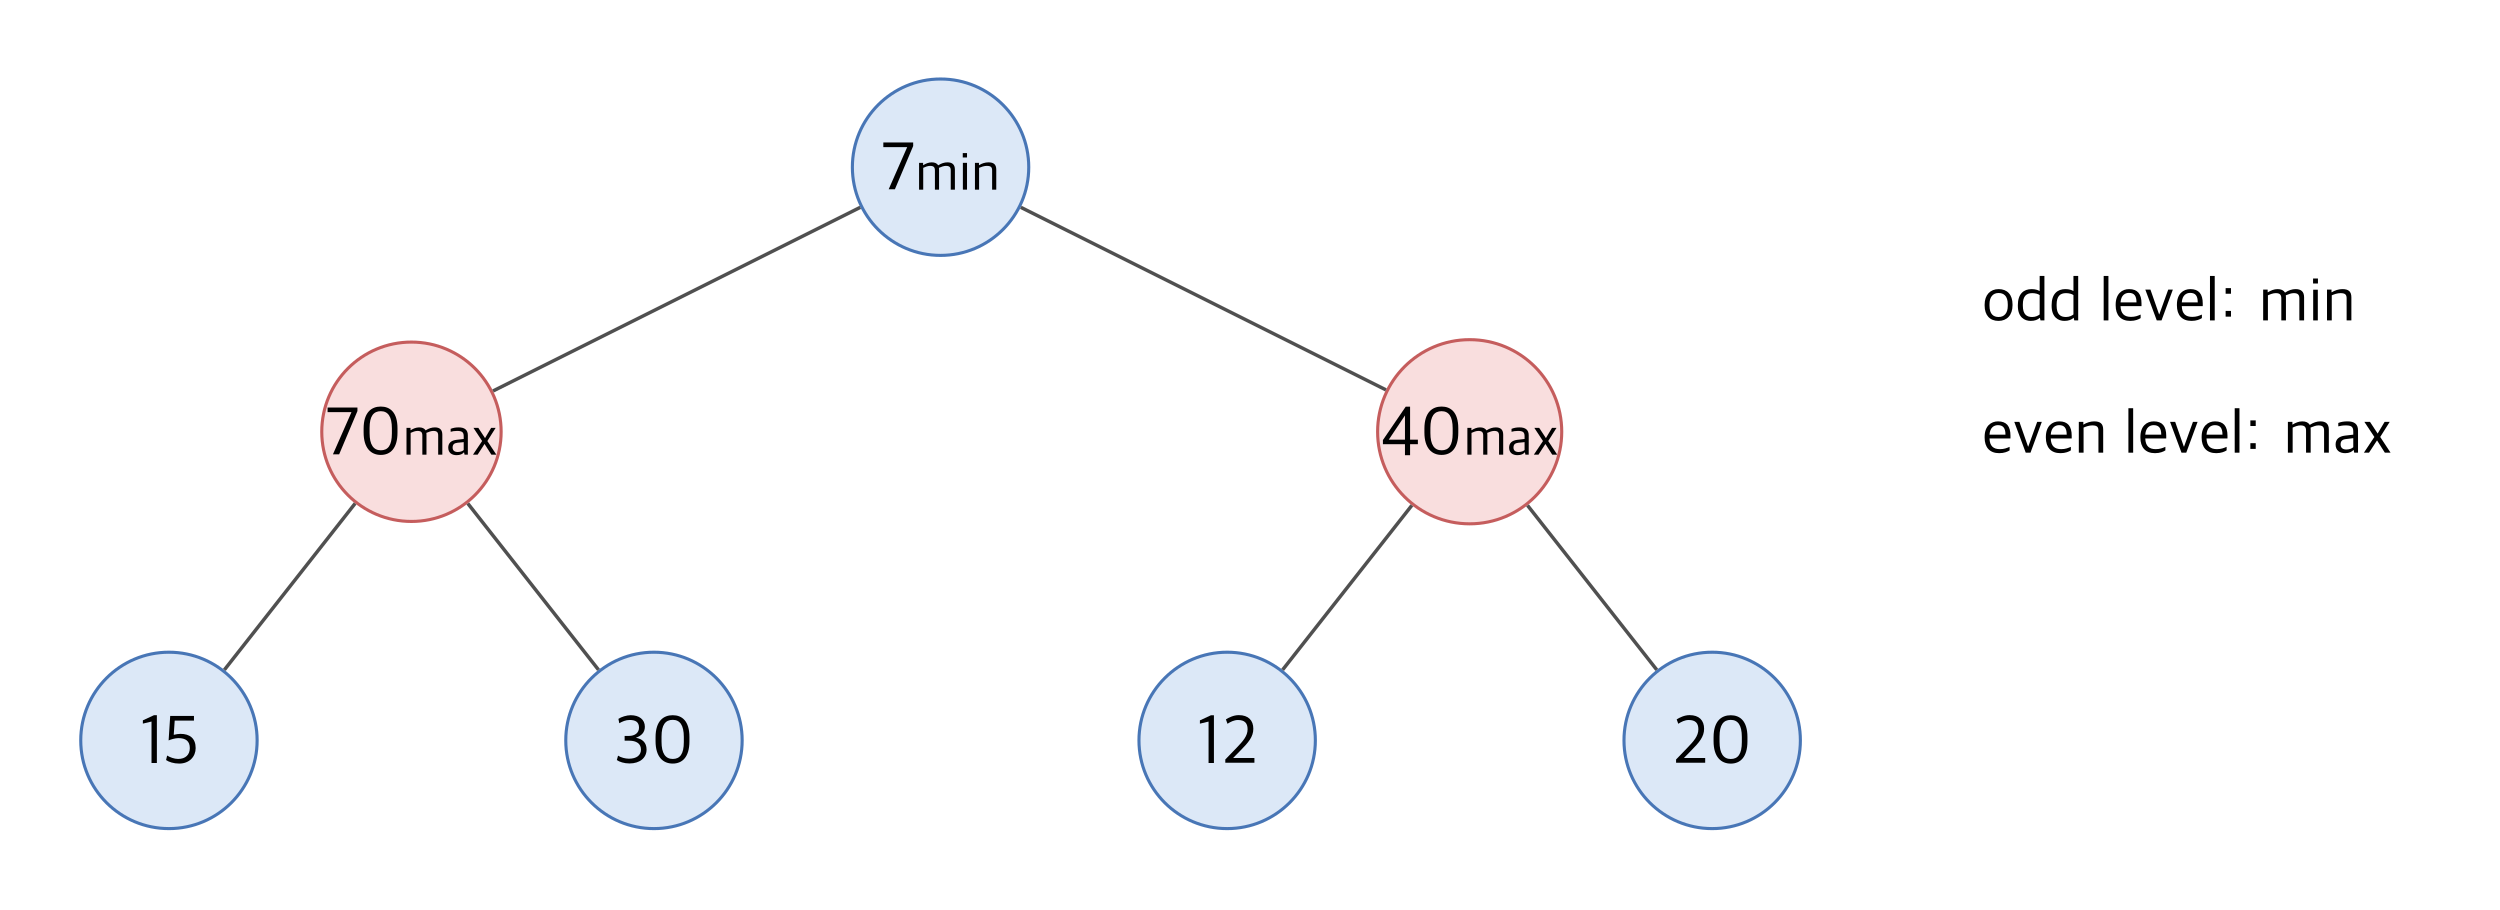
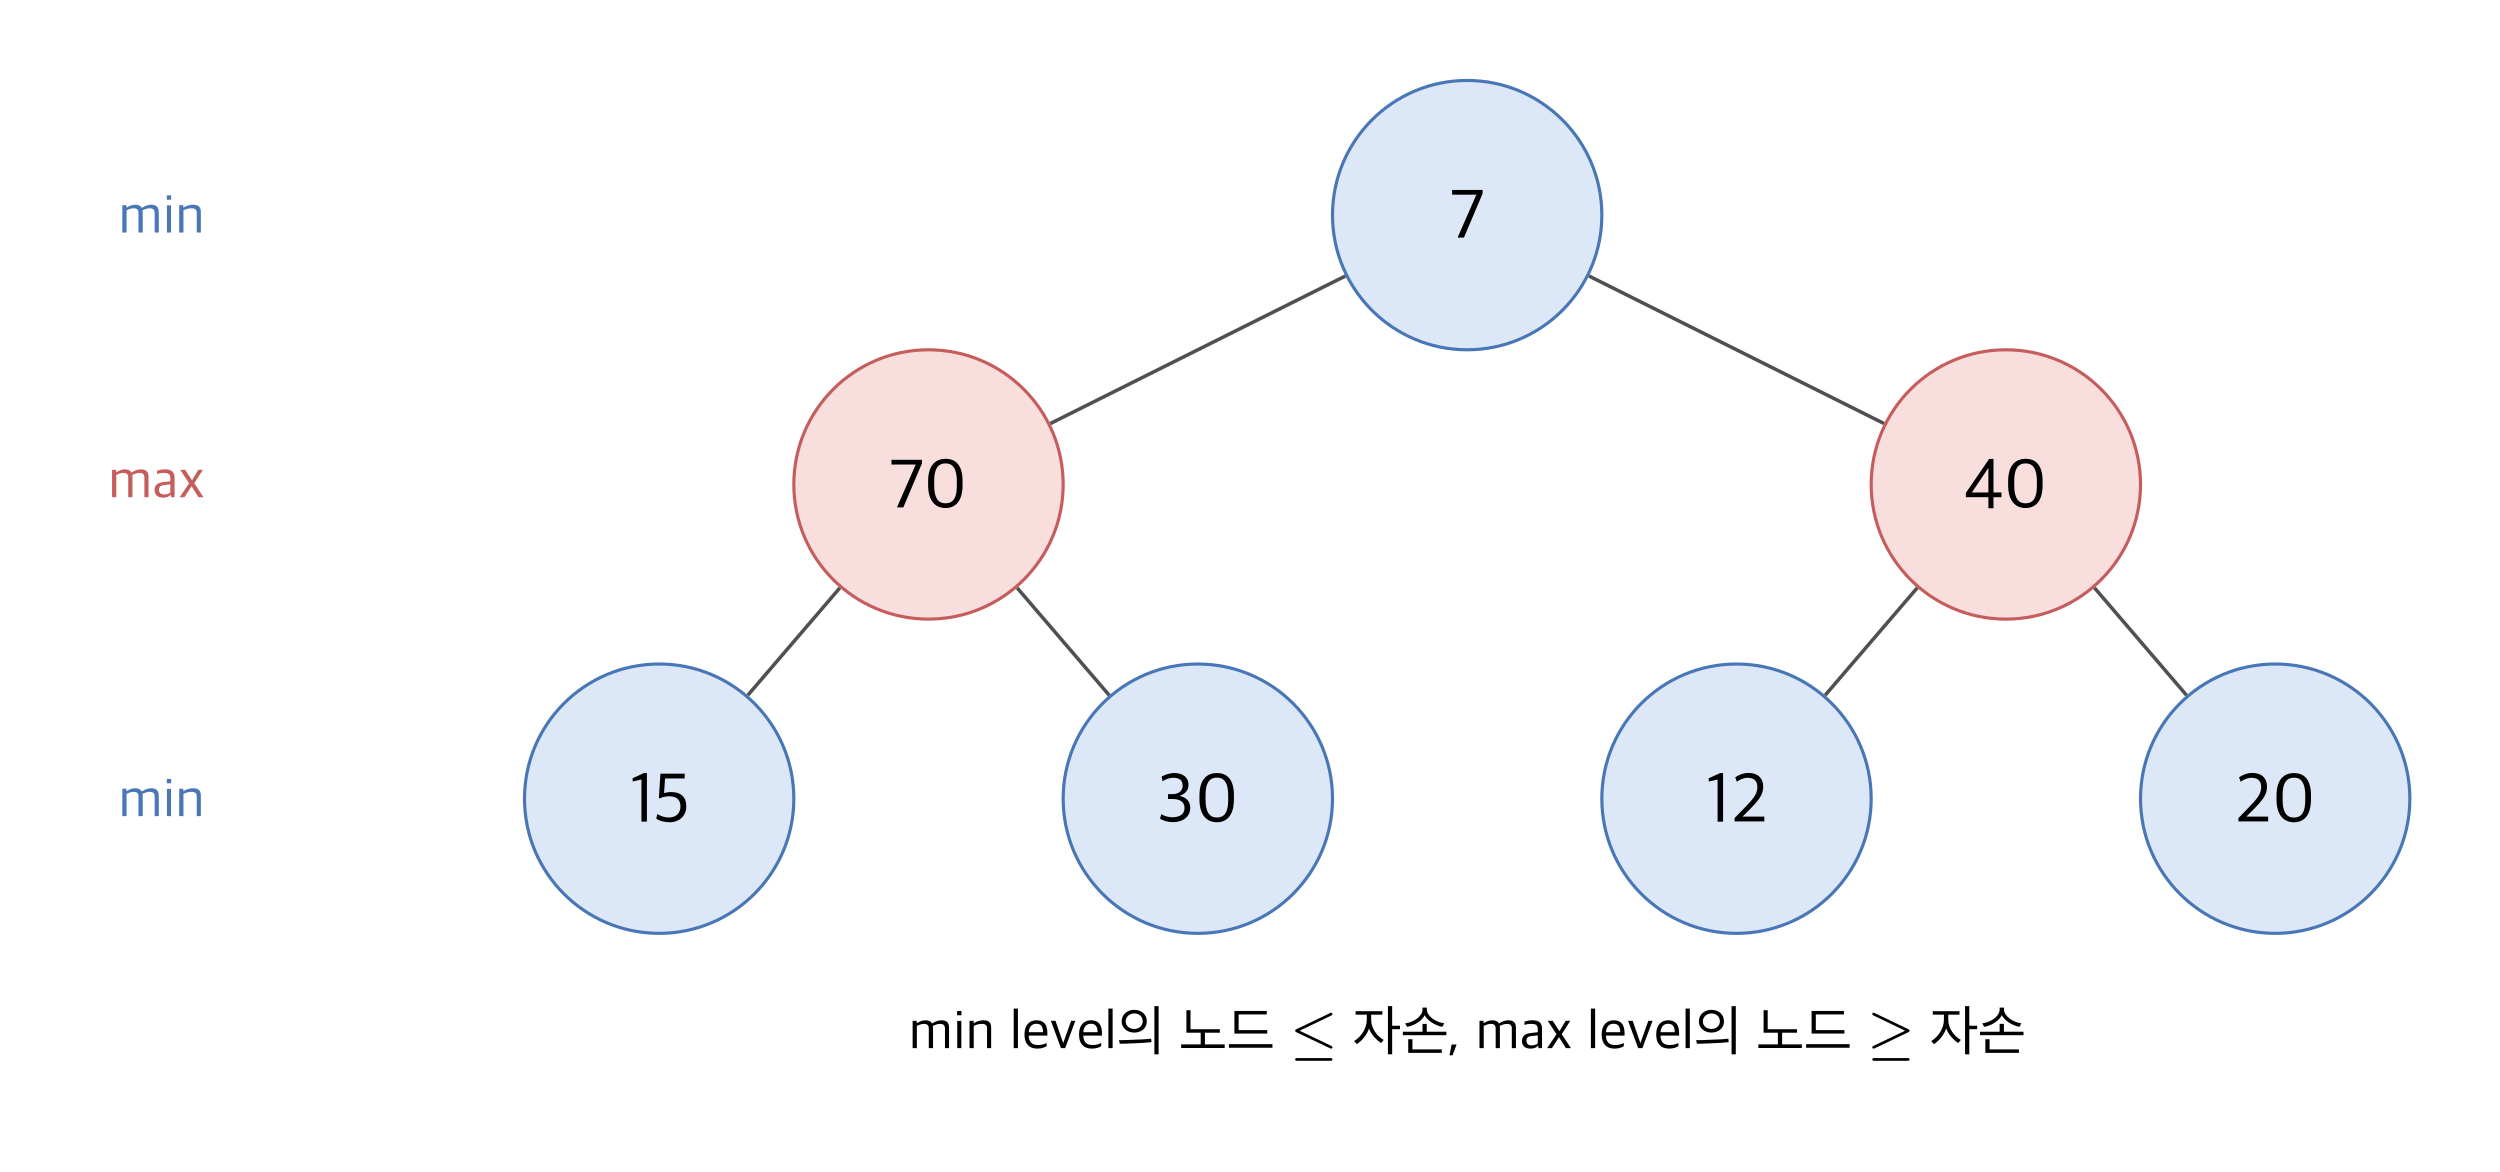
- <svg xmlns="http://www.w3.org/2000/svg" xmlns:xlink="http://www.w3.org/1999/xlink" width="320.62pt" height="116.7pt" viewBox="0 0 320.62 116.7">
+ <svg xmlns="http://www.w3.org/2000/svg" xmlns:xlink="http://www.w3.org/1999/xlink" width="314.14pt" height="147.25pt" viewBox="0 0 314.14 147.25">
  <defs>
    <g>
      <g id="glyph-0-0">
-         <path d="M 0.984 -0.344 L 1.781 -0.344 L 4.125 -5.891 L 4.125 -6.344 L 0.297 -6.344 L 0.297 -5.75 L 3.359 -5.75 Z M 0.984 -0.344 " />
+         <path d="M 0.5 -0.297 L 1.031 -0.297 L 1.031 -3.094 C 1.312 -3.219 1.609 -3.344 1.906 -3.344 C 2.359 -3.344 2.531 -3.156 2.531 -2.75 L 2.531 -0.297 L 3.062 -0.297 L 3.062 -2.859 C 3.062 -2.938 3.047 -3 3.031 -3.094 C 3.359 -3.234 3.656 -3.344 3.922 -3.344 C 4.391 -3.344 4.562 -3.156 4.562 -2.75 L 4.562 -0.297 L 5.078 -0.297 L 5.078 -2.859 C 5.078 -3.531 4.734 -3.797 4.141 -3.797 C 3.75 -3.797 3.344 -3.656 2.969 -3.406 L 2.938 -3.406 C 2.781 -3.672 2.5 -3.797 2.109 -3.797 C 1.734 -3.797 1.359 -3.641 1.047 -3.438 L 1.016 -3.438 L 1.016 -3.734 L 0.5 -3.734 Z M 0.5 -0.297 " />
      </g>
      <g id="glyph-0-1">
-         <path d="M 2.828 -0.266 C 4.047 -0.266 4.969 -1.094 4.969 -3.125 L 4.969 -3.672 C 4.969 -5.75 4 -6.469 2.828 -6.469 C 1.656 -6.469 0.625 -5.75 0.625 -3.641 L 0.625 -3.141 C 0.625 -1.109 1.594 -0.266 2.828 -0.266 Z M 2.828 -0.859 C 1.891 -0.859 1.391 -1.578 1.391 -3.062 L 1.391 -3.734 C 1.391 -5.234 1.891 -5.875 2.828 -5.875 C 3.75 -5.875 4.25 -5.188 4.25 -3.688 L 4.25 -3.016 C 4.25 -1.484 3.75 -0.859 2.828 -0.859 Z M 2.828 -0.859 " />
+         <path d="M 0.531 -0.297 L 1.047 -0.297 L 1.047 -3.719 L 0.531 -3.719 Z M 0.516 -4.422 L 1.062 -4.422 L 1.062 -4.969 L 0.516 -4.969 Z M 0.516 -4.422 " />
      </g>
      <g id="glyph-0-2">
-         <path d="M 3.094 -0.234 L 3.75 -0.234 L 3.75 -1.641 L 4.75 -1.641 L 4.75 -2.219 L 3.75 -2.219 L 3.75 -6.453 L 3.188 -6.453 L 0.266 -2.172 L 0.266 -1.641 L 3.094 -1.641 Z M 1.016 -2.219 L 3.094 -5.328 L 3.094 -2.219 Z M 1.016 -2.219 " />
+         <path d="M 0.5 -0.297 L 1.031 -0.297 L 1.031 -3.094 C 1.312 -3.219 1.672 -3.344 2 -3.344 C 2.547 -3.344 2.703 -3.156 2.703 -2.75 L 2.703 -0.297 L 3.219 -0.297 L 3.219 -2.859 C 3.219 -3.531 2.906 -3.797 2.234 -3.797 C 1.797 -3.797 1.359 -3.641 1.047 -3.438 L 1.016 -3.438 L 1.016 -3.734 L 0.5 -3.734 Z M 0.5 -0.297 " />
      </g>
      <g id="glyph-0-3">
-         <path d="M 1.594 -0.344 L 2.281 -0.344 L 2.281 -6.469 L 1.906 -6.469 L 0.484 -5.812 L 0.484 -5.391 L 1.594 -5.656 Z M 1.594 -0.344 " />
+         <path d="M 1.344 -0.234 C 1.812 -0.234 2.109 -0.391 2.266 -0.594 L 2.297 -0.594 L 2.359 -0.297 L 2.781 -0.297 L 2.781 -2.781 C 2.781 -3.484 2.359 -3.797 1.609 -3.797 C 1.203 -3.797 0.875 -3.734 0.578 -3.609 L 0.578 -3.219 C 0.797 -3.281 1.062 -3.344 1.391 -3.344 C 2.016 -3.344 2.25 -3.203 2.25 -2.656 L 2.25 -2.297 L 1.312 -2.188 C 0.656 -2.109 0.266 -1.797 0.266 -1.188 C 0.266 -0.547 0.719 -0.234 1.344 -0.234 Z M 1.484 -0.641 C 1.078 -0.641 0.828 -0.828 0.828 -1.203 C 0.828 -1.609 1.031 -1.781 1.453 -1.812 L 2.25 -1.906 L 2.25 -0.891 C 2.109 -0.75 1.797 -0.641 1.484 -0.641 Z M 1.484 -0.641 " />
      </g>
      <g id="glyph-0-4">
-         <path d="M 1.953 -0.266 C 3.266 -0.266 4.062 -1.172 4.062 -2.25 C 4.062 -3.5 3.312 -4.078 2.109 -4.078 C 1.859 -4.078 1.5 -4.016 1.25 -3.953 L 1.375 -5.781 L 3.844 -5.781 L 3.844 -6.375 L 0.797 -6.375 L 0.594 -3.234 C 0.859 -3.359 1.438 -3.531 1.844 -3.531 C 2.781 -3.531 3.312 -3.156 3.312 -2.25 C 3.312 -1.406 2.766 -0.859 1.812 -0.859 C 1.328 -0.859 0.734 -1.078 0.406 -1.297 L 0.266 -0.719 C 0.625 -0.469 1.25 -0.266 1.953 -0.266 Z M 1.953 -0.266 " />
+         <path d="M 0.156 -0.297 L 0.75 -0.297 L 1.641 -1.672 L 2.516 -0.297 L 3.141 -0.297 L 1.984 -2.047 L 3.062 -3.734 L 2.484 -3.734 L 1.703 -2.422 L 0.844 -3.734 L 0.219 -3.734 L 1.328 -2.047 Z M 0.156 -0.297 " />
      </g>
      <g id="glyph-0-5">
-         <path d="M 2.078 -0.281 C 3.422 -0.281 4.266 -1.016 4.266 -2.062 C 4.266 -3 3.672 -3.438 2.891 -3.578 C 3.578 -3.812 4.047 -4.25 4.047 -4.984 C 4.047 -5.922 3.312 -6.469 2.234 -6.469 C 1.719 -6.469 1.016 -6.25 0.656 -6 L 0.766 -5.438 C 1.141 -5.656 1.594 -5.859 2.094 -5.859 C 2.828 -5.859 3.297 -5.609 3.297 -4.875 C 3.297 -4.203 2.766 -3.812 2 -3.812 L 1.453 -3.812 L 1.453 -3.203 L 2.031 -3.203 C 2.953 -3.203 3.547 -2.828 3.547 -2.062 C 3.547 -1.328 2.984 -0.891 2 -0.891 C 1.547 -0.891 0.953 -1.047 0.609 -1.281 L 0.453 -0.719 C 0.781 -0.484 1.391 -0.281 2.078 -0.281 Z M 2.078 -0.281 " />
+         <path d="M 0.516 -0.297 L 1.047 -0.297 L 1.047 -5.266 L 0.516 -5.266 Z M 0.516 -0.297 " />
      </g>
      <g id="glyph-0-6">
-         <path d="M 0.547 -0.375 L 4.281 -0.375 L 4.281 -0.984 L 1.547 -0.984 L 2.484 -1.938 C 3.516 -2.984 4.141 -3.703 4.141 -4.734 C 4.141 -5.812 3.5 -6.484 2.281 -6.484 C 1.609 -6.484 1 -6.172 0.625 -5.938 L 0.828 -5.375 C 1.188 -5.609 1.656 -5.859 2.172 -5.859 C 3.016 -5.859 3.406 -5.469 3.406 -4.672 C 3.406 -3.812 2.828 -3.156 1.984 -2.281 L 0.547 -0.797 Z M 0.547 -0.375 " />
+         <path d="M 1.922 -0.234 C 2.484 -0.234 2.875 -0.406 3.078 -0.547 L 3.078 -0.938 C 2.766 -0.797 2.469 -0.688 2 -0.688 C 1.266 -0.688 0.859 -1.016 0.828 -1.875 L 3.172 -1.875 L 3.172 -2.172 C 3.172 -3.25 2.734 -3.797 1.797 -3.797 C 1 -3.797 0.297 -3.266 0.297 -2.062 L 0.297 -1.969 C 0.297 -0.891 0.844 -0.234 1.922 -0.234 Z M 1.781 -3.359 C 2.344 -3.359 2.625 -3.047 2.625 -2.297 L 0.828 -2.297 C 0.891 -3.109 1.344 -3.359 1.781 -3.359 Z M 1.781 -3.359 " />
+       </g>
+       <g id="glyph-0-7">
+         <path d="M 1.438 -0.297 L 1.969 -0.297 L 3.25 -3.734 L 2.719 -3.734 L 1.734 -0.969 L 1.703 -0.969 L 0.75 -3.734 L 0.172 -3.734 Z M 1.438 -0.297 " />
+       </g>
+       <g id="glyph-0-8">
+         <path d="M 4.719 -5.578 L 4.719 0.484 L 5.25 0.484 L 5.25 -5.578 Z M 3.766 -3.656 C 3.766 -4.547 3.078 -5.109 2.188 -5.109 C 1.297 -5.109 0.609 -4.516 0.609 -3.656 C 0.609 -2.844 1.297 -2.25 2.188 -2.25 C 3.062 -2.25 3.766 -2.797 3.766 -3.656 Z M 3.25 -3.656 C 3.25 -3.094 2.766 -2.703 2.188 -2.703 C 1.594 -2.703 1.109 -3.094 1.109 -3.656 C 1.109 -4.234 1.609 -4.656 2.188 -4.656 C 2.781 -4.656 3.25 -4.281 3.25 -3.656 Z M 4.359 -1.047 L 4.312 -1.484 C 3.875 -1.422 3.094 -1.375 2.234 -1.359 C 1.5 -1.312 0.797 -1.297 0.266 -1.297 L 0.375 -0.844 C 0.828 -0.844 1.484 -0.875 2.203 -0.906 C 2.969 -0.938 3.844 -0.984 4.359 -1.047 Z M 4.359 -1.047 " />
+       </g>
+       <g id="glyph-0-9">
+         <path d="M 5.125 -2.234 L 5.125 -2.672 L 1.438 -2.672 L 1.438 -5.062 L 0.922 -5.062 L 0.922 -2.234 L 2.719 -2.234 L 2.719 -0.766 L 0.266 -0.766 L 0.266 -0.312 L 5.734 -0.312 L 5.734 -0.766 L 3.25 -0.766 L 3.25 -2.234 Z M 5.125 -2.234 " />
+       </g>
+       <g id="glyph-0-10">
+         <path d="M 5.078 -2.125 L 5.078 -2.562 L 1.484 -2.562 L 1.484 -4.531 L 5.016 -4.531 L 5.016 -4.969 L 0.953 -4.969 L 0.953 -2.125 Z M 5.734 -0.344 L 5.734 -0.797 L 0.266 -0.797 L 0.266 -0.344 Z M 5.734 -0.344 " />
+       </g>
+       <g id="glyph-0-11">
+         <path d="M 3.859 -1.328 C 3.031 -1.797 2.281 -2.75 2.281 -3.891 L 2.281 -4.5 L 3.688 -4.5 L 3.688 -4.938 L 0.328 -4.938 L 0.328 -4.5 L 1.734 -4.5 L 1.734 -3.875 C 1.734 -2.781 1.031 -1.719 0.141 -1.188 L 0.484 -0.797 C 1.219 -1.297 1.797 -2.047 2.016 -2.781 C 2.234 -2.062 2.969 -1.297 3.531 -0.938 Z M 5.906 -2.672 L 5.906 -3.109 L 4.922 -3.109 L 4.922 -5.578 L 4.391 -5.578 L 4.391 0.484 L 4.922 0.484 L 4.922 -2.672 Z M 5.906 -2.672 " />
+       </g>
+       <g id="glyph-0-12">
+         <path d="M 5.734 -1.922 L 5.734 -2.359 L 3.266 -2.359 L 3.266 -3.344 L 2.734 -3.344 L 2.734 -2.359 L 0.266 -2.359 L 0.266 -1.922 Z M 5.469 -3.422 C 4.516 -3.5 3.281 -4.281 3.281 -5.141 L 3.281 -5.391 L 2.734 -5.391 L 2.734 -5.141 C 2.734 -4.297 1.594 -3.531 0.547 -3.406 L 0.797 -2.969 C 1.844 -3.156 2.766 -3.859 3 -4.438 C 3.281 -3.859 4.219 -3.156 5.219 -2.969 Z M 5.156 0.297 L 5.156 -0.141 L 1.469 -0.141 L 1.469 -1.422 L 0.938 -1.422 L 0.938 0.297 Z M 5.156 0.297 " />
+       </g>
+       <g id="glyph-0-13">
+         <path d="M 0.125 0.609 L 0.5 0.609 L 1.016 -0.75 L 0.391 -0.75 Z M 0.125 0.609 " />
      </g>
      <g id="glyph-1-0">
-         <path d="M 0.5 -0.297 L 1.031 -0.297 L 1.031 -3.094 C 1.312 -3.219 1.625 -3.344 1.906 -3.344 C 2.375 -3.344 2.531 -3.172 2.531 -2.75 L 2.531 -0.297 L 3.062 -0.297 L 3.062 -2.859 C 3.062 -2.953 3.062 -3.016 3.047 -3.094 C 3.375 -3.234 3.672 -3.344 3.938 -3.344 C 4.406 -3.344 4.562 -3.172 4.562 -2.75 L 4.562 -0.297 L 5.094 -0.297 L 5.094 -2.859 C 5.094 -3.531 4.734 -3.797 4.141 -3.797 C 3.75 -3.797 3.344 -3.672 2.969 -3.422 L 2.953 -3.422 C 2.781 -3.672 2.516 -3.797 2.125 -3.797 C 1.734 -3.797 1.359 -3.641 1.047 -3.438 L 1.016 -3.438 L 1.016 -3.734 L 0.5 -3.734 Z M 0.5 -0.297 " />
+         <path d="M 0.984 -0.344 L 1.781 -0.344 L 4.125 -5.875 L 4.125 -6.328 L 0.297 -6.328 L 0.297 -5.734 L 3.344 -5.734 Z M 0.984 -0.344 " />
      </g>
      <g id="glyph-1-1">
-         <path d="M 0.531 -0.297 L 1.062 -0.297 L 1.062 -3.734 L 0.531 -3.734 Z M 0.516 -4.422 L 1.062 -4.422 L 1.062 -4.984 L 0.516 -4.984 Z M 0.516 -4.422 " />
+         <path d="M 2.812 -0.266 C 4.031 -0.266 4.953 -1.094 4.953 -3.125 L 4.953 -3.672 C 4.953 -5.75 4 -6.453 2.828 -6.453 C 1.656 -6.453 0.625 -5.75 0.625 -3.625 L 0.625 -3.125 C 0.625 -1.109 1.594 -0.266 2.812 -0.266 Z M 2.812 -0.859 C 1.875 -0.859 1.391 -1.562 1.391 -3.062 L 1.391 -3.719 C 1.391 -5.219 1.891 -5.875 2.828 -5.875 C 3.75 -5.875 4.234 -5.188 4.234 -3.672 L 4.234 -3.016 C 4.234 -1.484 3.734 -0.859 2.812 -0.859 Z M 2.812 -0.859 " />
      </g>
      <g id="glyph-1-2">
-         <path d="M 0.5 -0.297 L 1.031 -0.297 L 1.031 -3.094 C 1.328 -3.219 1.688 -3.344 2.016 -3.344 C 2.562 -3.344 2.703 -3.172 2.703 -2.75 L 2.703 -0.297 L 3.234 -0.297 L 3.234 -2.859 C 3.234 -3.531 2.906 -3.797 2.234 -3.797 C 1.812 -3.797 1.359 -3.656 1.047 -3.438 L 1.016 -3.438 L 1.016 -3.734 L 0.5 -3.734 Z M 0.5 -0.297 " />
+         <path d="M 3.094 -0.234 L 3.734 -0.234 L 3.734 -1.625 L 4.734 -1.625 L 4.734 -2.219 L 3.734 -2.219 L 3.734 -6.438 L 3.188 -6.438 L 0.266 -2.172 L 0.266 -1.625 L 3.094 -1.625 Z M 1.016 -2.219 L 3.094 -5.312 L 3.094 -2.219 Z M 1.016 -2.219 " />
      </g>
      <g id="glyph-1-3">
-         <path d="M 1.344 -0.234 C 1.812 -0.234 2.109 -0.391 2.266 -0.594 L 2.297 -0.594 L 2.359 -0.297 L 2.781 -0.297 L 2.781 -2.781 C 2.781 -3.484 2.359 -3.797 1.609 -3.797 C 1.203 -3.797 0.875 -3.734 0.578 -3.609 L 0.578 -3.234 C 0.797 -3.297 1.062 -3.344 1.391 -3.344 C 2.016 -3.344 2.25 -3.203 2.25 -2.672 L 2.25 -2.312 L 1.328 -2.203 C 0.656 -2.125 0.266 -1.797 0.266 -1.203 C 0.266 -0.547 0.719 -0.234 1.344 -0.234 Z M 1.484 -0.641 C 1.078 -0.641 0.828 -0.828 0.828 -1.203 C 0.828 -1.609 1.031 -1.781 1.453 -1.828 L 2.25 -1.906 L 2.25 -0.891 C 2.109 -0.75 1.797 -0.641 1.484 -0.641 Z M 1.484 -0.641 " />
+         <path d="M 1.594 -0.344 L 2.281 -0.344 L 2.281 -6.453 L 1.906 -6.453 L 0.484 -5.797 L 0.484 -5.391 L 1.594 -5.641 Z M 1.594 -0.344 " />
      </g>
      <g id="glyph-1-4">
-         <path d="M 0.156 -0.297 L 0.75 -0.297 L 1.641 -1.672 L 2.516 -0.297 L 3.156 -0.297 L 2 -2.047 L 3.062 -3.734 L 2.484 -3.734 L 1.703 -2.422 L 0.844 -3.734 L 0.219 -3.734 L 1.328 -2.047 Z M 0.156 -0.297 " />
+         <path d="M 1.938 -0.266 C 3.266 -0.266 4.047 -1.172 4.047 -2.234 C 4.047 -3.5 3.312 -4.062 2.109 -4.062 C 1.859 -4.062 1.484 -4 1.25 -3.938 L 1.375 -5.766 L 3.844 -5.766 L 3.844 -6.375 L 0.797 -6.375 L 0.594 -3.234 C 0.859 -3.359 1.422 -3.531 1.844 -3.531 C 2.781 -3.531 3.312 -3.156 3.312 -2.25 C 3.312 -1.406 2.75 -0.859 1.812 -0.859 C 1.328 -0.859 0.734 -1.078 0.406 -1.297 L 0.266 -0.719 C 0.625 -0.469 1.25 -0.266 1.938 -0.266 Z M 1.938 -0.266 " />
+       </g>
+       <g id="glyph-1-5">
+         <path d="M 2.078 -0.281 C 3.406 -0.281 4.25 -1.016 4.25 -2.062 C 4.25 -2.984 3.672 -3.422 2.891 -3.578 C 3.562 -3.797 4.031 -4.234 4.031 -4.984 C 4.031 -5.922 3.297 -6.453 2.234 -6.453 C 1.719 -6.453 1.016 -6.234 0.656 -6 L 0.766 -5.422 C 1.141 -5.641 1.594 -5.859 2.094 -5.859 C 2.812 -5.859 3.297 -5.594 3.297 -4.859 C 3.297 -4.188 2.766 -3.797 1.984 -3.797 L 1.453 -3.797 L 1.453 -3.188 L 2.031 -3.188 C 2.938 -3.188 3.531 -2.828 3.531 -2.062 C 3.531 -1.328 2.984 -0.891 1.984 -0.891 C 1.547 -0.891 0.953 -1.047 0.609 -1.281 L 0.453 -0.719 C 0.781 -0.484 1.391 -0.281 2.078 -0.281 Z M 2.078 -0.281 " />
+       </g>
+       <g id="glyph-1-6">
+         <path d="M 0.547 -0.375 L 4.281 -0.375 L 4.281 -0.984 L 1.547 -0.984 L 2.484 -1.922 C 3.516 -2.984 4.141 -3.688 4.141 -4.734 C 4.141 -5.797 3.484 -6.469 2.281 -6.469 C 1.609 -6.469 1 -6.172 0.625 -5.922 L 0.828 -5.359 C 1.172 -5.609 1.656 -5.859 2.172 -5.859 C 3.016 -5.859 3.406 -5.453 3.406 -4.672 C 3.406 -3.812 2.828 -3.156 1.984 -2.281 L 0.547 -0.797 Z M 0.547 -0.375 " />
      </g>
      <g id="glyph-2-0">
-         <path d="M 2.109 -0.266 C 3.188 -0.266 3.906 -1.016 3.906 -2.266 L 3.906 -2.375 C 3.906 -3.625 3.234 -4.344 2.125 -4.344 C 1.062 -4.344 0.328 -3.609 0.328 -2.359 L 0.328 -2.234 C 0.328 -0.984 1 -0.266 2.109 -0.266 Z M 2.125 -0.766 C 1.469 -0.766 0.953 -1.125 0.953 -2.219 L 0.953 -2.422 C 0.953 -3.344 1.406 -3.844 2.109 -3.844 C 2.766 -3.844 3.297 -3.484 3.297 -2.391 L 3.297 -2.188 C 3.297 -1.266 2.844 -0.766 2.125 -0.766 Z M 2.125 -0.766 " />
+         <path d="M 5.281 -4.391 C 5.375 -4.438 5.438 -4.5 5.438 -4.578 C 5.438 -4.672 5.359 -4.75 5.266 -4.75 C 5.266 -4.75 5.219 -4.75 5.141 -4.703 L 0.906 -2.672 C 0.797 -2.625 0.75 -2.562 0.75 -2.484 C 0.75 -2.422 0.797 -2.359 0.906 -2.297 L 5.125 -0.281 C 5.219 -0.234 5.25 -0.234 5.266 -0.234 C 5.375 -0.234 5.438 -0.312 5.438 -0.391 C 5.438 -0.5 5.359 -0.547 5.297 -0.578 L 1.312 -2.484 Z M 5.156 1.297 C 5.266 1.297 5.438 1.297 5.438 1.125 C 5.438 0.953 5.281 0.953 5.156 0.953 L 1.031 0.953 C 0.906 0.953 0.75 0.953 0.75 1.125 C 0.75 1.297 0.922 1.297 1.031 1.297 Z M 5.156 1.297 " />
      </g>
      <g id="glyph-2-1">
-         <path d="M 1.984 -0.266 C 2.516 -0.266 2.906 -0.422 3.141 -0.656 L 3.172 -0.656 L 3.25 -0.328 L 3.75 -0.328 L 3.75 -6.031 L 3.141 -6.031 L 3.141 -4.094 C 2.922 -4.219 2.594 -4.344 2.109 -4.344 C 1.094 -4.344 0.344 -3.734 0.344 -2.297 L 0.344 -2.188 C 0.344 -0.734 1.203 -0.266 1.984 -0.266 Z M 2.172 -0.766 C 1.469 -0.766 0.984 -1.109 0.984 -2.219 L 0.984 -2.375 C 0.984 -3.438 1.438 -3.828 2.188 -3.828 C 2.594 -3.828 2.953 -3.719 3.141 -3.578 L 3.141 -1.094 C 2.938 -0.938 2.625 -0.766 2.172 -0.766 Z M 2.172 -0.766 " />
-       </g>
-       <g id="glyph-2-2">
-         <path d="M 0.594 -0.328 L 1.203 -0.328 L 1.203 -6.031 L 0.594 -6.031 Z M 0.594 -0.328 " />
-       </g>
-       <g id="glyph-2-3">
-         <path d="M 2.203 -0.266 C 2.844 -0.266 3.297 -0.469 3.531 -0.625 L 3.531 -1.078 C 3.172 -0.922 2.828 -0.781 2.297 -0.781 C 1.453 -0.781 0.984 -1.172 0.953 -2.156 L 3.641 -2.156 L 3.641 -2.5 C 3.641 -3.719 3.141 -4.344 2.047 -4.344 C 1.141 -4.344 0.328 -3.734 0.328 -2.359 L 0.328 -2.25 C 0.328 -1.016 0.969 -0.266 2.203 -0.266 Z M 2.031 -3.859 C 2.688 -3.859 3 -3.5 3 -2.641 L 0.953 -2.641 C 1.016 -3.578 1.547 -3.859 2.031 -3.859 Z M 2.031 -3.859 " />
-       </g>
-       <g id="glyph-2-4">
-         <path d="M 1.656 -0.328 L 2.266 -0.328 L 3.719 -4.281 L 3.125 -4.281 L 1.984 -1.109 L 1.953 -1.109 L 0.844 -4.281 L 0.188 -4.281 Z M 1.656 -0.328 " />
-       </g>
-       <g id="glyph-2-5">
-         <path d="M 0.797 -3.75 L 1.484 -3.75 L 1.484 -4.469 L 0.797 -4.469 Z M 0.797 -0.812 L 1.484 -0.812 L 1.484 -1.547 L 0.797 -1.547 Z M 0.797 -0.812 " />
-       </g>
-       <g id="glyph-2-6">
-         <path d="M 0.578 -0.328 L 1.188 -0.328 L 1.188 -3.547 C 1.5 -3.688 1.859 -3.828 2.188 -3.828 C 2.719 -3.828 2.906 -3.625 2.906 -3.156 L 2.906 -0.328 L 3.5 -0.328 L 3.5 -3.281 C 3.5 -3.375 3.5 -3.438 3.484 -3.547 C 3.859 -3.703 4.188 -3.828 4.5 -3.828 C 5.031 -3.828 5.219 -3.625 5.219 -3.156 L 5.219 -0.328 L 5.828 -0.328 L 5.828 -3.281 C 5.828 -4.047 5.422 -4.344 4.734 -4.344 C 4.297 -4.344 3.828 -4.188 3.406 -3.906 L 3.375 -3.906 C 3.188 -4.203 2.875 -4.344 2.422 -4.344 C 1.984 -4.344 1.562 -4.172 1.188 -3.938 L 1.156 -3.938 L 1.156 -4.281 L 0.578 -4.281 Z M 0.578 -0.328 " />
-       </g>
-       <g id="glyph-2-7">
-         <path d="M 0.609 -0.328 L 1.203 -0.328 L 1.203 -4.266 L 0.609 -4.266 Z M 0.594 -5.062 L 1.219 -5.062 L 1.219 -5.703 L 0.594 -5.703 Z M 0.594 -5.062 " />
-       </g>
-       <g id="glyph-2-8">
-         <path d="M 0.578 -0.328 L 1.188 -0.328 L 1.188 -3.547 C 1.516 -3.688 1.922 -3.828 2.297 -3.828 C 2.922 -3.828 3.094 -3.625 3.094 -3.156 L 3.094 -0.328 L 3.703 -0.328 L 3.703 -3.281 C 3.703 -4.047 3.328 -4.344 2.547 -4.344 C 2.062 -4.344 1.562 -4.172 1.188 -3.938 L 1.156 -3.938 L 1.156 -4.281 L 0.578 -4.281 Z M 0.578 -0.328 " />
-       </g>
-       <g id="glyph-2-9">
-         <path d="M 1.547 -0.266 C 2.078 -0.266 2.406 -0.453 2.594 -0.672 L 2.625 -0.672 L 2.703 -0.328 L 3.188 -0.328 L 3.188 -3.188 C 3.188 -4 2.703 -4.344 1.844 -4.344 C 1.391 -4.344 1 -4.281 0.656 -4.141 L 0.656 -3.703 C 0.906 -3.766 1.219 -3.828 1.594 -3.828 C 2.312 -3.828 2.578 -3.672 2.578 -3.047 L 2.578 -2.641 L 1.516 -2.516 C 0.75 -2.422 0.312 -2.062 0.312 -1.375 C 0.312 -0.625 0.828 -0.266 1.547 -0.266 Z M 1.688 -0.734 C 1.234 -0.734 0.953 -0.953 0.953 -1.391 C 0.953 -1.844 1.188 -2.031 1.672 -2.078 L 2.578 -2.188 L 2.578 -1.031 C 2.406 -0.859 2.062 -0.734 1.688 -0.734 Z M 1.688 -0.734 " />
-       </g>
-       <g id="glyph-2-10">
-         <path d="M 0.188 -0.328 L 0.844 -0.328 L 1.875 -1.906 L 2.875 -0.328 L 3.609 -0.328 L 2.281 -2.344 L 3.5 -4.281 L 2.844 -4.281 L 1.953 -2.781 L 0.969 -4.281 L 0.25 -4.281 L 1.531 -2.344 Z M 0.188 -0.328 " />
+         <path d="M 5.281 -2.297 C 5.391 -2.359 5.438 -2.422 5.438 -2.484 C 5.438 -2.562 5.391 -2.625 5.281 -2.672 L 1.062 -4.703 C 0.969 -4.75 0.938 -4.75 0.922 -4.75 C 0.828 -4.75 0.75 -4.672 0.75 -4.578 C 0.75 -4.469 0.828 -4.438 0.891 -4.406 L 4.875 -2.484 L 0.922 -0.594 C 0.812 -0.531 0.75 -0.5 0.75 -0.391 C 0.75 -0.312 0.812 -0.234 0.922 -0.234 C 0.922 -0.234 0.969 -0.234 1.047 -0.266 Z M 5.156 1.297 C 5.266 1.297 5.438 1.297 5.438 1.125 C 5.438 0.953 5.281 0.953 5.156 0.953 L 1.031 0.953 C 0.906 0.953 0.75 0.953 0.75 1.125 C 0.75 1.297 0.922 1.297 1.031 1.297 Z M 5.156 1.297 " />
      </g>
    </g>
  </defs>
-   <path fill-rule="nonzero" fill="rgb(86.275%, 90.979%, 96.863%)" fill-opacity="1" stroke-width="0.399" stroke-linecap="butt" stroke-linejoin="miter" stroke="rgb(28.235%, 46.274%, 71.373%)" stroke-opacity="1" stroke-miterlimit="10" d="M 11.338 85.041 C 11.338 91.304 6.262 96.379 -0 96.379 C -6.262 96.379 -11.338 91.304 -11.338 85.041 C -11.338 78.779 -6.262 73.7 -0 73.7 C 6.262 73.7 11.338 78.779 11.338 85.041 Z M 11.338 85.041 " transform="matrix(0.997436, 0, 0, -0.997436, 120.625, 106.2648)" />
+   <g fill="rgb(28.2%, 46.3%, 71.399%)" fill-opacity="1">
+     <use xlink:href="#glyph-0-0" x="14.873" y="29.518" />
+     <use xlink:href="#glyph-0-1" x="20.445" y="29.518" />
+     <use xlink:href="#glyph-0-2" x="22.02" y="29.518" />
+   </g>
+   <g fill="rgb(77.299%, 36.499%, 36.499%)" fill-opacity="1">
+     <use xlink:href="#glyph-0-0" x="13.582" y="62.771" />
+     <use xlink:href="#glyph-0-3" x="19.153" y="62.771" />
+     <use xlink:href="#glyph-0-4" x="22.428" y="62.771" />
+   </g>
+   <g fill="rgb(28.2%, 46.3%, 71.399%)" fill-opacity="1">
+     <use xlink:href="#glyph-0-0" x="14.873" y="102.846" />
+     <use xlink:href="#glyph-0-1" x="20.445" y="102.846" />
+     <use xlink:href="#glyph-0-2" x="22.02" y="102.846" />
+   </g>
+   <path fill-rule="nonzero" fill="rgb(86.275%, 90.979%, 96.863%)" fill-opacity="1" stroke-width="0.399" stroke-linecap="butt" stroke-linejoin="miter" stroke="rgb(28.235%, 46.274%, 71.373%)" stroke-opacity="1" stroke-miterlimit="10" d="M 17.009 85.039 C 17.009 94.434 9.393 102.047 0.001 102.047 C -9.394 102.047 -17.007 94.434 -17.007 85.039 C -17.007 75.648 -9.394 68.031 0.001 68.031 C 9.393 68.031 17.009 75.648 17.009 85.039 Z M 17.009 85.039 " transform="matrix(0.994932, 0, 0, -0.994932, 184.358, 111.6394)" />
  <g fill="rgb(0%, 0%, 0%)" fill-opacity="1">
-     <use xlink:href="#glyph-0-0" x="112.988" y="24.618" />
+     <use xlink:href="#glyph-1-0" x="182.172" y="30.197" />
+   </g>
+   <path fill-rule="nonzero" fill="rgb(97.646%, 87.057%, 87.057%)" fill-opacity="1" stroke-width="0.399" stroke-linecap="butt" stroke-linejoin="miter" stroke="rgb(77.254%, 36.472%, 36.472%)" stroke-opacity="1" stroke-miterlimit="10" d="M -51.023 51.023 C -51.023 60.418 -58.64 68.031 -68.031 68.031 C -77.426 68.031 -85.039 60.418 -85.039 51.023 C -85.039 41.632 -77.426 34.015 -68.031 34.015 C -58.64 34.015 -51.023 41.632 -51.023 51.023 Z M -51.023 51.023 " transform="matrix(0.994932, 0, 0, -0.994932, 184.358, 111.6394)" />
+   <g fill="rgb(0%, 0%, 0%)" fill-opacity="1">
+     <use xlink:href="#glyph-1-0" x="111.724" y="64.103" />
  </g>
  <g fill="rgb(0%, 0%, 0%)" fill-opacity="1">
-     <use xlink:href="#glyph-1-0" x="117.37" y="24.618" />
-     <use xlink:href="#glyph-1-1" x="122.956" y="24.618" />
-     <use xlink:href="#glyph-1-2" x="124.535" y="24.618" />
+     <use xlink:href="#glyph-1-1" x="115.997" y="64.103" />
  </g>
-   <path fill-rule="nonzero" fill="rgb(97.646%, 87.057%, 87.057%)" fill-opacity="1" stroke-width="0.399" stroke-linecap="butt" stroke-linejoin="miter" stroke="rgb(77.254%, 36.472%, 36.472%)" stroke-opacity="1" stroke-miterlimit="10" d="M -56.5 51.025 C -56.5 57.392 -61.662 62.554 -68.034 62.554 C -74.402 62.554 -79.563 57.392 -79.563 51.025 C -79.563 44.657 -74.402 39.491 -68.034 39.491 C -61.662 39.491 -56.5 44.657 -56.5 51.025 Z M -56.5 51.025 " transform="matrix(0.997436, 0, 0, -0.997436, 120.625, 106.2648)" />
+   <path fill-rule="nonzero" fill="rgb(97.646%, 87.057%, 87.057%)" fill-opacity="1" stroke-width="0.399" stroke-linecap="butt" stroke-linejoin="miter" stroke="rgb(77.254%, 36.472%, 36.472%)" stroke-opacity="1" stroke-miterlimit="10" d="M 85.042 51.023 C 85.042 60.418 77.425 68.031 68.034 68.031 C 58.638 68.031 51.026 60.418 51.026 51.023 C 51.026 41.632 58.638 34.015 68.034 34.015 C 77.425 34.015 85.042 41.632 85.042 51.023 Z M 85.042 51.023 " transform="matrix(0.994932, 0, 0, -0.994932, 184.358, 111.6394)" />
  <g fill="rgb(0%, 0%, 0%)" fill-opacity="1">
-     <use xlink:href="#glyph-0-0" x="41.715" y="58.609" />
+     <use xlink:href="#glyph-1-2" x="246.76" y="64.103" />
+     <use xlink:href="#glyph-1-1" x="251.711" y="64.103" />
+   </g>
+   <path fill-rule="nonzero" fill="rgb(86.275%, 90.979%, 96.863%)" fill-opacity="1" stroke-width="0.399" stroke-linecap="butt" stroke-linejoin="miter" stroke="rgb(28.235%, 46.274%, 71.373%)" stroke-opacity="1" stroke-miterlimit="10" d="M -85.039 11.337 C -85.039 20.733 -92.656 28.346 -102.047 28.346 C -111.442 28.346 -119.055 20.733 -119.055 11.337 C -119.055 1.946 -111.442 -5.671 -102.047 -5.671 C -92.656 -5.671 -85.039 1.946 -85.039 11.337 Z M -85.039 11.337 " transform="matrix(0.994932, 0, 0, -0.994932, 184.358, 111.6394)" />
+   <g fill="rgb(0%, 0%, 0%)" fill-opacity="1">
+     <use xlink:href="#glyph-1-3" x="79.009" y="103.587" />
+     <use xlink:href="#glyph-1-4" x="82.193" y="103.587" />
+   </g>
+   <path fill-rule="nonzero" fill="rgb(86.275%, 90.979%, 96.863%)" fill-opacity="1" stroke-width="0.399" stroke-linecap="butt" stroke-linejoin="miter" stroke="rgb(28.235%, 46.274%, 71.373%)" stroke-opacity="1" stroke-miterlimit="10" d="M -17.007 11.337 C -17.007 20.733 -24.623 28.346 -34.015 28.346 C -43.41 28.346 -51.023 20.733 -51.023 11.337 C -51.023 1.946 -43.41 -5.671 -34.015 -5.671 C -24.623 -5.671 -17.007 1.946 -17.007 11.337 Z M -17.007 11.337 " transform="matrix(0.994932, 0, 0, -0.994932, 184.358, 111.6394)" />
+   <g fill="rgb(0%, 0%, 0%)" fill-opacity="1">
+     <use xlink:href="#glyph-1-5" x="145.313" y="103.587" />
+     <use xlink:href="#glyph-1-1" x="150.095" y="103.587" />
+   </g>
+   <path fill-rule="nonzero" fill="rgb(86.275%, 90.979%, 96.863%)" fill-opacity="1" stroke-width="0.399" stroke-linecap="butt" stroke-linejoin="miter" stroke="rgb(28.235%, 46.274%, 71.373%)" stroke-opacity="1" stroke-miterlimit="10" d="M 51.026 11.337 C 51.026 20.733 43.409 28.346 34.017 28.346 C 24.622 28.346 17.009 20.733 17.009 11.337 C 17.009 1.946 24.622 -5.671 34.017 -5.671 C 43.409 -5.671 51.026 1.946 51.026 11.337 Z M 51.026 11.337 " transform="matrix(0.994932, 0, 0, -0.994932, 184.358, 111.6394)" />
+   <g fill="rgb(0%, 0%, 0%)" fill-opacity="1">
+     <use xlink:href="#glyph-1-3" x="214.232" y="103.592" />
+     <use xlink:href="#glyph-1-6" x="217.417" y="103.592" />
+   </g>
+   <path fill-rule="nonzero" fill="rgb(86.275%, 90.979%, 96.863%)" fill-opacity="1" stroke-width="0.399" stroke-linecap="butt" stroke-linejoin="miter" stroke="rgb(28.235%, 46.274%, 71.373%)" stroke-opacity="1" stroke-miterlimit="10" d="M 119.058 11.337 C 119.058 20.733 111.441 28.346 102.05 28.346 C 92.654 28.346 85.042 20.733 85.042 11.337 C 85.042 1.946 92.654 -5.671 102.05 -5.671 C 111.441 -5.671 119.058 1.946 119.058 11.337 Z M 119.058 11.337 " transform="matrix(0.994932, 0, 0, -0.994932, 184.358, 111.6394)" />
+   <g fill="rgb(0%, 0%, 0%)" fill-opacity="1">
+     <use xlink:href="#glyph-1-6" x="280.724" y="103.592" />
  </g>
  <g fill="rgb(0%, 0%, 0%)" fill-opacity="1">
-     <use xlink:href="#glyph-0-1" x="46.008" y="58.609" />
+     <use xlink:href="#glyph-1-1" x="285.434" y="103.592" />
+   </g>
+   <path fill="none" stroke-width="0.448" stroke-linecap="butt" stroke-linejoin="miter" stroke="rgb(31.374%, 31.374%, 31.374%)" stroke-opacity="1" stroke-miterlimit="10" d="M -15.389 77.344 L -52.644 58.718 " transform="matrix(0.994932, 0, 0, -0.994932, 184.358, 111.6394)" />
+   <path fill="none" stroke-width="0.448" stroke-linecap="butt" stroke-linejoin="miter" stroke="rgb(31.374%, 31.374%, 31.374%)" stroke-opacity="1" stroke-miterlimit="10" d="M 15.388 77.344 L 52.643 58.718 " transform="matrix(0.994932, 0, 0, -0.994932, 184.358, 111.6394)" />
+   <path fill="none" stroke-width="0.448" stroke-linecap="butt" stroke-linejoin="miter" stroke="rgb(31.374%, 31.374%, 31.374%)" stroke-opacity="1" stroke-miterlimit="10" d="M -79.228 37.961 L -90.85 24.404 " transform="matrix(0.994932, 0, 0, -0.994932, 184.358, 111.6394)" />
+   <path fill="none" stroke-width="0.448" stroke-linecap="butt" stroke-linejoin="miter" stroke="rgb(31.374%, 31.374%, 31.374%)" stroke-opacity="1" stroke-miterlimit="10" d="M -56.834 37.961 L -45.212 24.404 " transform="matrix(0.994932, 0, 0, -0.994932, 184.358, 111.6394)" />
+   <path fill="none" stroke-width="0.448" stroke-linecap="butt" stroke-linejoin="miter" stroke="rgb(31.374%, 31.374%, 31.374%)" stroke-opacity="1" stroke-miterlimit="10" d="M 56.836 37.961 L 45.215 24.404 " transform="matrix(0.994932, 0, 0, -0.994932, 184.358, 111.6394)" />
+   <path fill="none" stroke-width="0.448" stroke-linecap="butt" stroke-linejoin="miter" stroke="rgb(31.374%, 31.374%, 31.374%)" stroke-opacity="1" stroke-miterlimit="10" d="M 79.231 37.961 L 90.852 24.404 " transform="matrix(0.994932, 0, 0, -0.994932, 184.358, 111.6394)" />
+   <g fill="rgb(0%, 0%, 0%)" fill-opacity="1">
+     <use xlink:href="#glyph-0-0" x="114.178" y="132.001" />
+     <use xlink:href="#glyph-0-1" x="119.75" y="132.001" />
+     <use xlink:href="#glyph-0-2" x="121.325" y="132.001" />
  </g>
  <g fill="rgb(0%, 0%, 0%)" fill-opacity="1">
-     <use xlink:href="#glyph-1-0" x="51.633" y="58.609" />
-     <use xlink:href="#glyph-1-3" x="57.219" y="58.609" />
-     <use xlink:href="#glyph-1-4" x="60.502" y="58.609" />
-   </g>
-   <path fill-rule="nonzero" fill="rgb(97.646%, 87.057%, 87.057%)" fill-opacity="1" stroke-width="0.399" stroke-linecap="butt" stroke-linejoin="miter" stroke="rgb(77.254%, 36.472%, 36.472%)" stroke-opacity="1" stroke-miterlimit="10" d="M 79.869 51.025 C 79.869 57.561 74.57 62.864 68.034 62.864 C 61.494 62.864 56.195 57.561 56.195 51.025 C 56.195 44.488 61.494 39.186 68.034 39.186 C 74.57 39.186 79.869 44.488 79.869 51.025 Z M 79.869 51.025 " transform="matrix(0.997436, 0, 0, -0.997436, 120.625, 106.2648)" />
-   <g fill="rgb(0%, 0%, 0%)" fill-opacity="1">
-     <use xlink:href="#glyph-0-2" x="177.09" y="58.609" />
-     <use xlink:href="#glyph-0-1" x="182.053" y="58.609" />
+     <use xlink:href="#glyph-0-5" x="126.862" y="132.001" />
+     <use xlink:href="#glyph-0-6" x="128.437" y="132.001" />
  </g>
  <g fill="rgb(0%, 0%, 0%)" fill-opacity="1">
-     <use xlink:href="#glyph-1-0" x="187.688" y="58.609" />
-     <use xlink:href="#glyph-1-3" x="193.273" y="58.609" />
-     <use xlink:href="#glyph-1-4" x="196.556" y="58.609" />
-   </g>
-   <path fill-rule="nonzero" fill="rgb(86.275%, 90.979%, 96.863%)" fill-opacity="1" stroke-width="0.399" stroke-linecap="butt" stroke-linejoin="miter" stroke="rgb(28.235%, 46.274%, 71.373%)" stroke-opacity="1" stroke-miterlimit="10" d="M -87.874 11.337 C -87.874 17.599 -92.953 22.678 -99.215 22.678 C -105.478 22.678 -110.553 17.599 -110.553 11.337 C -110.553 5.075 -105.478 -0.001 -99.215 -0.001 C -92.953 -0.001 -87.874 5.075 -87.874 11.337 Z M -87.874 11.337 " transform="matrix(0.997436, 0, 0, -0.997436, 120.625, 106.2648)" />
-   <g fill="rgb(0%, 0%, 0%)" fill-opacity="1">
-     <use xlink:href="#glyph-0-3" x="17.838" y="98.193" />
-     <use xlink:href="#glyph-0-4" x="21.031" y="98.193" />
-   </g>
-   <path fill-rule="nonzero" fill="rgb(86.275%, 90.979%, 96.863%)" fill-opacity="1" stroke-width="0.399" stroke-linecap="butt" stroke-linejoin="miter" stroke="rgb(28.235%, 46.274%, 71.373%)" stroke-opacity="1" stroke-miterlimit="10" d="M -25.511 11.337 C -25.511 17.599 -30.59 22.678 -36.852 22.678 C -43.114 22.678 -48.19 17.599 -48.19 11.337 C -48.19 5.075 -43.114 -0.001 -36.852 -0.001 C -30.59 -0.001 -25.511 5.075 -25.511 11.337 Z M -25.511 11.337 " transform="matrix(0.997436, 0, 0, -0.997436, 120.625, 106.2648)" />
-   <g fill="rgb(0%, 0%, 0%)" fill-opacity="1">
-     <use xlink:href="#glyph-0-5" x="78.655" y="98.193" />
-     <use xlink:href="#glyph-0-1" x="83.449" y="98.193" />
-   </g>
-   <path fill-rule="nonzero" fill="rgb(86.275%, 90.979%, 96.863%)" fill-opacity="1" stroke-width="0.399" stroke-linecap="butt" stroke-linejoin="miter" stroke="rgb(28.235%, 46.274%, 71.373%)" stroke-opacity="1" stroke-miterlimit="10" d="M 48.19 11.337 C 48.19 17.599 43.114 22.678 36.852 22.678 C 30.59 22.678 25.511 17.599 25.511 11.337 C 25.511 5.075 30.59 -0.001 36.852 -0.001 C 43.114 -0.001 48.19 5.075 48.19 11.337 Z M 48.19 11.337 " transform="matrix(0.997436, 0, 0, -0.997436, 120.625, 106.2648)" />
-   <g fill="rgb(0%, 0%, 0%)" fill-opacity="1">
-     <use xlink:href="#glyph-0-3" x="153.402" y="98.198" />
-     <use xlink:href="#glyph-0-6" x="156.595" y="98.198" />
-   </g>
-   <path fill-rule="nonzero" fill="rgb(86.275%, 90.979%, 96.863%)" fill-opacity="1" stroke-width="0.399" stroke-linecap="butt" stroke-linejoin="miter" stroke="rgb(28.235%, 46.274%, 71.373%)" stroke-opacity="1" stroke-miterlimit="10" d="M 110.553 11.337 C 110.553 17.599 105.477 22.678 99.215 22.678 C 92.953 22.678 87.874 17.599 87.874 11.337 C 87.874 5.075 92.953 -0.001 99.215 -0.001 C 105.477 -0.001 110.553 5.075 110.553 11.337 Z M 110.553 11.337 " transform="matrix(0.997436, 0, 0, -0.997436, 120.625, 106.2648)" />
-   <g fill="rgb(0%, 0%, 0%)" fill-opacity="1">
-     <use xlink:href="#glyph-0-6" x="214.406" y="98.198" />
+     <use xlink:href="#glyph-0-7" x="131.878" y="132.001" />
+     <use xlink:href="#glyph-0-6" x="135.292" y="132.001" />
+     <use xlink:href="#glyph-0-5" x="138.761" y="132.001" />
+     <use xlink:href="#glyph-0-8" x="140.336" y="132.001" />
  </g>
  <g fill="rgb(0%, 0%, 0%)" fill-opacity="1">
-     <use xlink:href="#glyph-0-1" x="219.137" y="98.198" />
-   </g>
-   <path fill="none" stroke-width="0.448" stroke-linecap="butt" stroke-linejoin="miter" stroke="rgb(31.374%, 31.374%, 31.374%)" stroke-opacity="1" stroke-miterlimit="10" d="M -10.319 79.88 L -57.542 56.268 " transform="matrix(0.997436, 0, 0, -0.997436, 120.625, 106.2648)" />
-   <path fill="none" stroke-width="0.448" stroke-linecap="butt" stroke-linejoin="miter" stroke="rgb(31.374%, 31.374%, 31.374%)" stroke-opacity="1" stroke-miterlimit="10" d="M 10.319 79.88 L 57.268 56.406 " transform="matrix(0.997436, 0, 0, -0.997436, 120.625, 106.2648)" />
-   <path fill="none" stroke-width="0.448" stroke-linecap="butt" stroke-linejoin="miter" stroke="rgb(31.374%, 31.374%, 31.374%)" stroke-opacity="1" stroke-miterlimit="10" d="M -75.279 41.802 L -92.084 20.411 " transform="matrix(0.997436, 0, 0, -0.997436, 120.625, 106.2648)" />
-   <path fill="none" stroke-width="0.448" stroke-linecap="butt" stroke-linejoin="miter" stroke="rgb(31.374%, 31.374%, 31.374%)" stroke-opacity="1" stroke-miterlimit="10" d="M -60.785 41.802 L -43.98 20.411 " transform="matrix(0.997436, 0, 0, -0.997436, 120.625, 106.2648)" />
-   <path fill="none" stroke-width="0.448" stroke-linecap="butt" stroke-linejoin="miter" stroke="rgb(31.374%, 31.374%, 31.374%)" stroke-opacity="1" stroke-miterlimit="10" d="M 60.597 41.559 L 43.98 20.411 " transform="matrix(0.997436, 0, 0, -0.997436, 120.625, 106.2648)" />
-   <path fill="none" stroke-width="0.448" stroke-linecap="butt" stroke-linejoin="miter" stroke="rgb(31.374%, 31.374%, 31.374%)" stroke-opacity="1" stroke-miterlimit="10" d="M 75.467 41.559 L 92.088 20.411 " transform="matrix(0.997436, 0, 0, -0.997436, 120.625, 106.2648)" />
-   <g fill="rgb(0%, 0%, 0%)" fill-opacity="1">
-     <use xlink:href="#glyph-2-0" x="254.197" y="41.421" />
-     <use xlink:href="#glyph-2-1" x="258.442" y="41.421" />
-     <use xlink:href="#glyph-2-1" x="262.774" y="41.421" />
+     <use xlink:href="#glyph-0-9" x="148.156" y="132.001" />
+     <use xlink:href="#glyph-0-10" x="154.158" y="132.001" />
  </g>
  <g fill="rgb(0%, 0%, 0%)" fill-opacity="1">
-     <use xlink:href="#glyph-2-2" x="269.198" y="41.421" />
-     <use xlink:href="#glyph-2-3" x="271.002" y="41.421" />
+     <use xlink:href="#glyph-2-0" x="161.991" y="132.001" />
  </g>
  <g fill="rgb(0%, 0%, 0%)" fill-opacity="1">
-     <use xlink:href="#glyph-2-4" x="274.945" y="41.421" />
-     <use xlink:href="#glyph-2-3" x="278.857" y="41.421" />
-     <use xlink:href="#glyph-2-2" x="282.831" y="41.421" />
-     <use xlink:href="#glyph-2-5" x="284.636" y="41.421" />
+     <use xlink:href="#glyph-0-11" x="170.011" y="132.001" />
+     <use xlink:href="#glyph-0-12" x="176.013" y="132.001" />
+     <use xlink:href="#glyph-0-13" x="182.015" y="132.001" />
  </g>
  <g fill="rgb(0%, 0%, 0%)" fill-opacity="1">
-     <use xlink:href="#glyph-2-6" x="289.668" y="41.421" />
-     <use xlink:href="#glyph-2-7" x="296.052" y="41.421" />
-     <use xlink:href="#glyph-2-8" x="297.856" y="41.421" />
+     <use xlink:href="#glyph-0-0" x="185.408" y="132.001" />
+     <use xlink:href="#glyph-0-3" x="190.979" y="132.001" />
+     <use xlink:href="#glyph-0-4" x="194.254" y="132.001" />
  </g>
  <g fill="rgb(0%, 0%, 0%)" fill-opacity="1">
-     <use xlink:href="#glyph-2-3" x="254.197" y="58.384" />
+     <use xlink:href="#glyph-0-5" x="199.389" y="132.001" />
+     <use xlink:href="#glyph-0-6" x="200.964" y="132.001" />
  </g>
  <g fill="rgb(0%, 0%, 0%)" fill-opacity="1">
-     <use xlink:href="#glyph-2-4" x="258.14" y="58.384" />
-     <use xlink:href="#glyph-2-3" x="262.051" y="58.384" />
-     <use xlink:href="#glyph-2-8" x="266.026" y="58.384" />
+     <use xlink:href="#glyph-0-7" x="204.405" y="132.001" />
+     <use xlink:href="#glyph-0-6" x="207.819" y="132.001" />
+     <use xlink:href="#glyph-0-5" x="211.288" y="132.001" />
+     <use xlink:href="#glyph-0-8" x="212.863" y="132.001" />
  </g>
  <g fill="rgb(0%, 0%, 0%)" fill-opacity="1">
-     <use xlink:href="#glyph-2-2" x="272.37" y="58.384" />
-     <use xlink:href="#glyph-2-3" x="274.174" y="58.384" />
+     <use xlink:href="#glyph-0-9" x="220.683" y="132.001" />
+     <use xlink:href="#glyph-0-10" x="226.684" y="132.001" />
  </g>
  <g fill="rgb(0%, 0%, 0%)" fill-opacity="1">
-     <use xlink:href="#glyph-2-4" x="278.117" y="58.384" />
-     <use xlink:href="#glyph-2-3" x="282.028" y="58.384" />
-     <use xlink:href="#glyph-2-2" x="286.003" y="58.384" />
-     <use xlink:href="#glyph-2-5" x="287.808" y="58.384" />
+     <use xlink:href="#glyph-2-1" x="234.512" y="132.001" />
  </g>
  <g fill="rgb(0%, 0%, 0%)" fill-opacity="1">
-     <use xlink:href="#glyph-2-6" x="292.84" y="58.384" />
-     <use xlink:href="#glyph-2-9" x="299.224" y="58.384" />
-     <use xlink:href="#glyph-2-10" x="302.976" y="58.384" />
+     <use xlink:href="#glyph-0-11" x="242.532" y="132.001" />
+     <use xlink:href="#glyph-0-12" x="248.533" y="132.001" />
  </g>
</svg>
